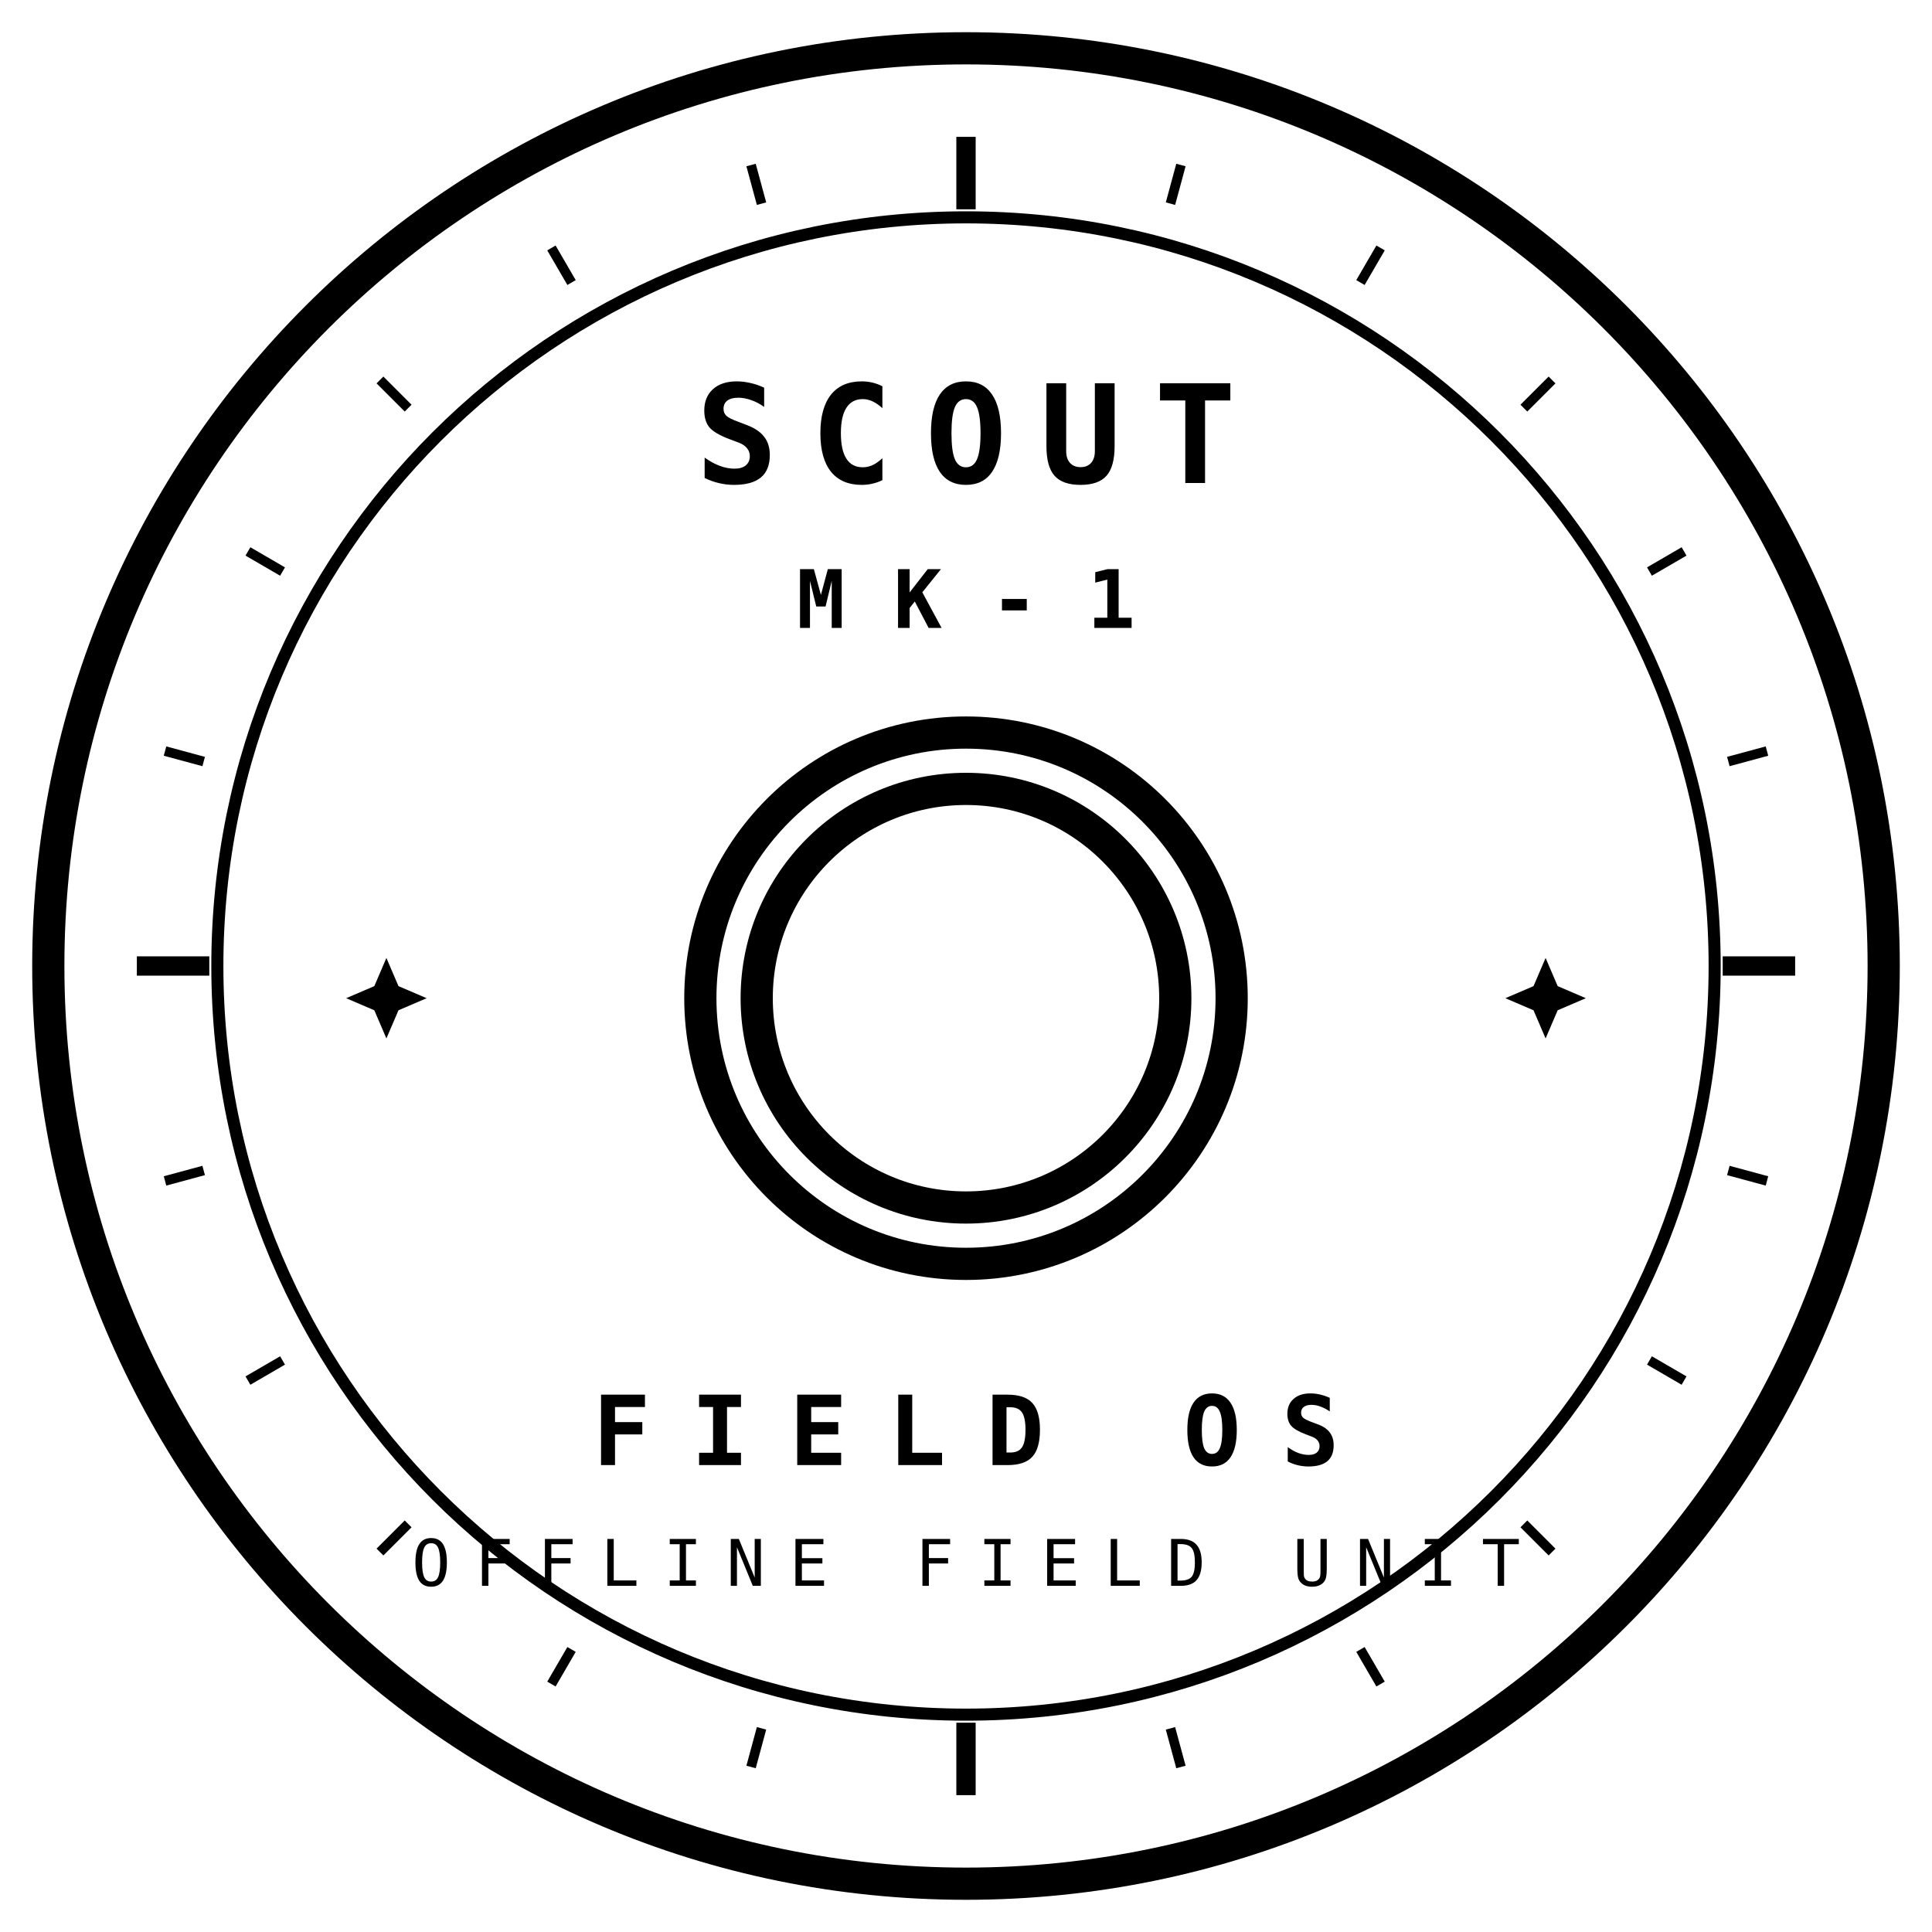
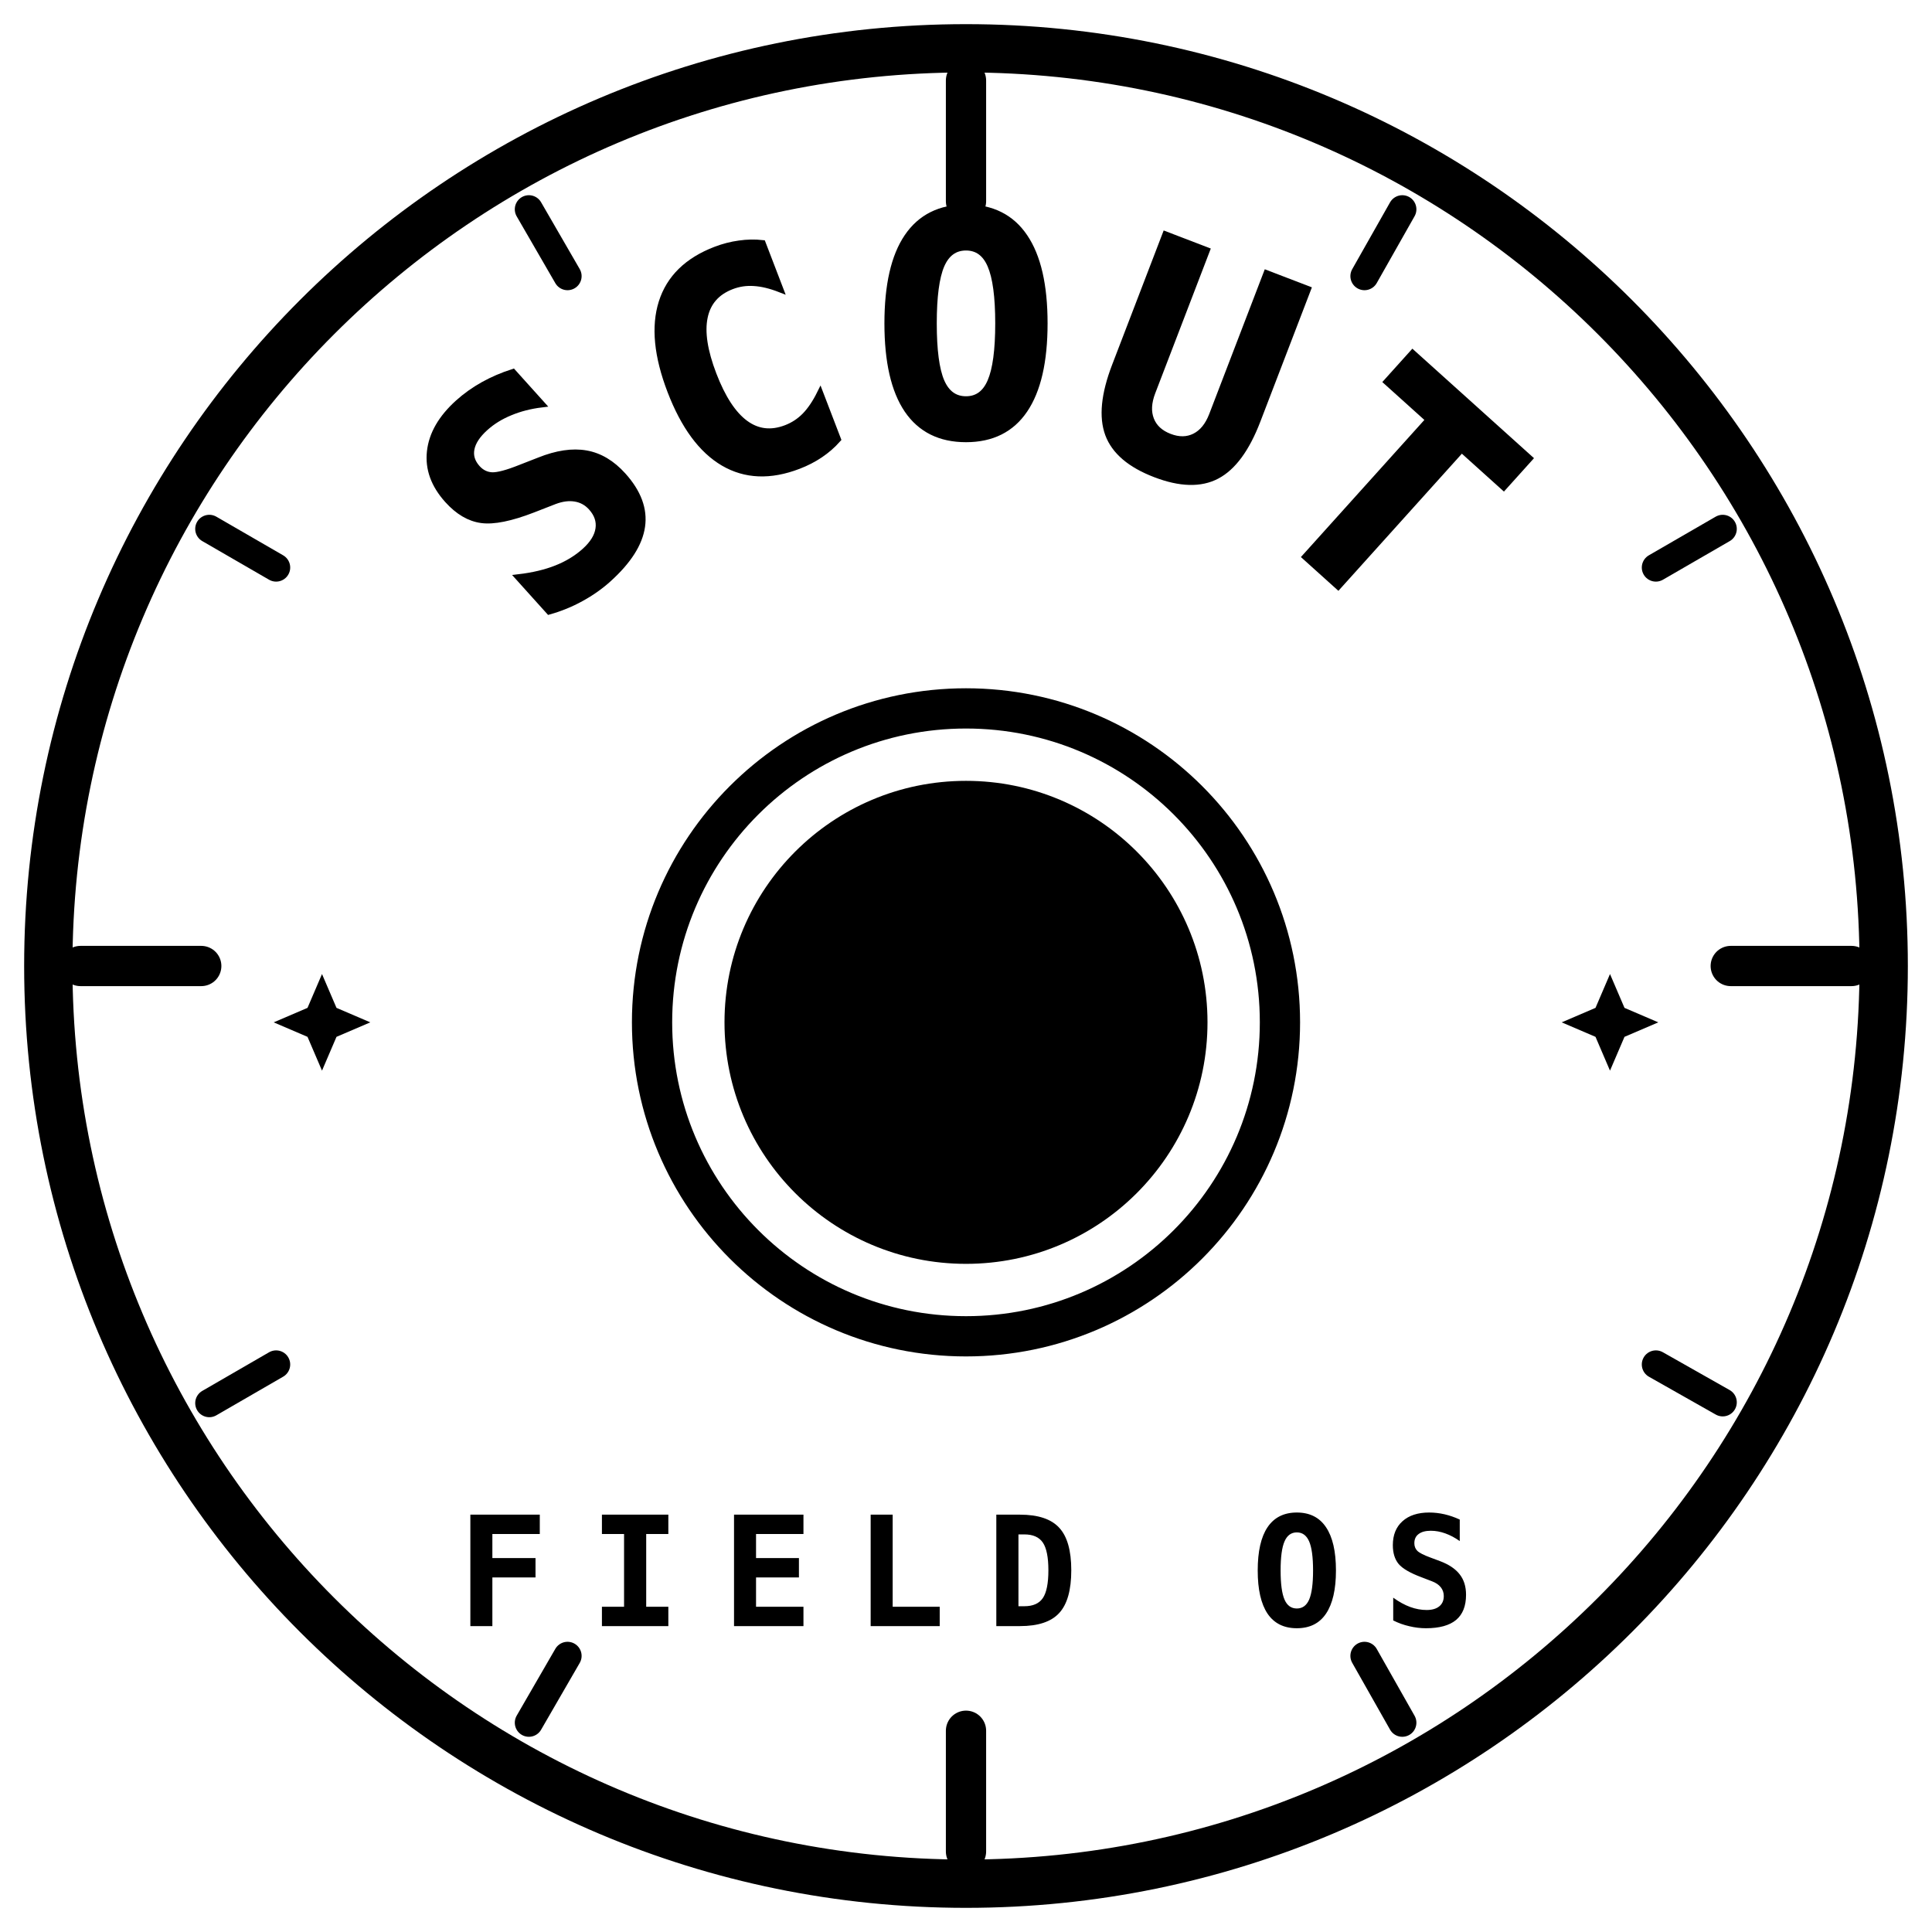
- <svg xmlns="http://www.w3.org/2000/svg" viewBox="0 0 240 240" role="img" aria-label="SCOUT MK-1 field badge">
+ <svg xmlns="http://www.w3.org/2000/svg" viewBox="0 0 240 240" role="img" aria-label="SCOUT field badge">
  <rect width="240" height="240" fill="none" />
-   <circle cx="120" cy="120" r="114" fill="none" stroke="currentColor" stroke-width="4" />
-   <circle cx="120" cy="120" r="93" fill="none" stroke="currentColor" stroke-width="1.5" />
+   <circle cx="120" cy="120" r="114" fill="none" stroke="currentColor" stroke-width="6" />
  <g>
-     <line x1="120.0" y1="26.0" x2="120.0" y2="17.0" stroke="currentColor" stroke-width="2.4" />
-     <line x1="145.4" y1="25.3" x2="146.7" y2="20.5" stroke="currentColor" stroke-width="1.2" />
-     <line x1="169.0" y1="35.1" x2="171.5" y2="30.8" stroke="currentColor" stroke-width="1.2" />
-     <line x1="189.3" y1="50.7" x2="192.8" y2="47.2" stroke="currentColor" stroke-width="1.2" />
-     <line x1="204.9" y1="71.0" x2="209.2" y2="68.5" stroke="currentColor" stroke-width="1.2" />
-     <line x1="214.7" y1="94.6" x2="219.5" y2="93.3" stroke="currentColor" stroke-width="1.2" />
-     <line x1="214.0" y1="120.0" x2="223.0" y2="120.0" stroke="currentColor" stroke-width="2.4" />
-     <line x1="214.7" y1="145.4" x2="219.5" y2="146.7" stroke="currentColor" stroke-width="1.2" />
-     <line x1="204.9" y1="169.0" x2="209.2" y2="171.5" stroke="currentColor" stroke-width="1.2" />
-     <line x1="189.3" y1="189.3" x2="192.8" y2="192.8" stroke="currentColor" stroke-width="1.2" />
-     <line x1="169.0" y1="204.9" x2="171.5" y2="209.2" stroke="currentColor" stroke-width="1.2" />
-     <line x1="145.4" y1="214.7" x2="146.7" y2="219.5" stroke="currentColor" stroke-width="1.2" />
-     <line x1="120.0" y1="214.0" x2="120.0" y2="223.0" stroke="currentColor" stroke-width="2.4" />
-     <line x1="94.6" y1="214.7" x2="93.3" y2="219.5" stroke="currentColor" stroke-width="1.2" />
-     <line x1="71.0" y1="204.9" x2="68.5" y2="209.2" stroke="currentColor" stroke-width="1.2" />
-     <line x1="50.7" y1="189.3" x2="47.2" y2="192.8" stroke="currentColor" stroke-width="1.2" />
-     <line x1="35.1" y1="169.0" x2="30.8" y2="171.5" stroke="currentColor" stroke-width="1.2" />
-     <line x1="25.3" y1="145.4" x2="20.5" y2="146.7" stroke="currentColor" stroke-width="1.2" />
-     <line x1="26.0" y1="120.0" x2="17.0" y2="120.0" stroke="currentColor" stroke-width="2.4" />
-     <line x1="25.3" y1="94.6" x2="20.5" y2="93.3" stroke="currentColor" stroke-width="1.2" />
-     <line x1="35.1" y1="71.0" x2="30.8" y2="68.5" stroke="currentColor" stroke-width="1.2" />
-     <line x1="50.7" y1="50.7" x2="47.2" y2="47.2" stroke="currentColor" stroke-width="1.2" />
-     <line x1="71.0" y1="35.1" x2="68.5" y2="30.8" stroke="currentColor" stroke-width="1.2" />
-     <line x1="94.6" y1="25.3" x2="93.3" y2="20.5" stroke="currentColor" stroke-width="1.2" />
+     <line x1="120.0" y1="25.0" x2="120.0" y2="10.0" stroke="currentColor" stroke-width="5" stroke-linecap="round" />
+     <line x1="169.5" y1="34.3" x2="174.2" y2="26.0" stroke="currentColor" stroke-width="3.5" stroke-linecap="round" />
+     <line x1="205.7" y1="70.5" x2="214.0" y2="65.7" stroke="currentColor" stroke-width="3.5" stroke-linecap="round" />
+     <line x1="215.0" y1="120.0" x2="230.0" y2="120.0" stroke="currentColor" stroke-width="5" stroke-linecap="round" />
+     <line x1="205.7" y1="169.5" x2="214.0" y2="174.2" stroke="currentColor" stroke-width="3.5" stroke-linecap="round" />
+     <line x1="169.5" y1="205.7" x2="174.2" y2="214.0" stroke="currentColor" stroke-width="3.5" stroke-linecap="round" />
+     <line x1="120.0" y1="215.0" x2="120.0" y2="230.0" stroke="currentColor" stroke-width="5" stroke-linecap="round" />
+     <line x1="70.5" y1="205.7" x2="65.7" y2="214.0" stroke="currentColor" stroke-width="3.5" stroke-linecap="round" />
+     <line x1="34.3" y1="169.5" x2="26.0" y2="174.3" stroke="currentColor" stroke-width="3.5" stroke-linecap="round" />
+     <line x1="25.0" y1="120.0" x2="10.0" y2="120.0" stroke="currentColor" stroke-width="5" stroke-linecap="round" />
+     <line x1="34.3" y1="70.5" x2="26.0" y2="65.7" stroke="currentColor" stroke-width="3.5" stroke-linecap="round" />
+     <line x1="70.5" y1="34.3" x2="65.7" y2="26.0" stroke="currentColor" stroke-width="3.5" stroke-linecap="round" />
  </g>
-   <text x="120" y="60" text-anchor="middle" font-family="monospace" font-weight="bold" font-size="17" letter-spacing="4" fill="currentColor">SCOUT</text>
-   <text x="120" y="78" text-anchor="middle" font-family="monospace" font-weight="bold" font-size="10" letter-spacing="6" fill="currentColor">MK-1</text>
-   <circle cx="120" cy="124" r="26" fill="none" stroke="currentColor" stroke-width="4" />
-   <circle cx="120" cy="124" r="33" fill="none" stroke="currentColor" stroke-width="4" />
-   <text x="120" y="182" text-anchor="middle" font-family="monospace" font-weight="bold" font-size="12" letter-spacing="5" fill="currentColor">FIELD OS</text>
-   <text x="120" y="197" text-anchor="middle" font-family="monospace" font-size="8" letter-spacing="3" fill="currentColor">OFFLINE FIELD UNIT</text>
-   <path d="M48,119 L49.5,122.5 L53,124 L49.5,125.5 L48,129 L46.5,125.5 L43,124 L46.5,122.5 Z" fill="currentColor" />
-   <path d="M192,119 L193.5,122.5 L197,124 L193.5,125.5 L192,129 L190.5,125.5 L187,124 L190.5,122.5 Z" fill="currentColor" />
+   <text x="75.8" y="71.0" transform="rotate(-42.0 75.8 71.0)" text-anchor="middle" font-family="monospace" font-weight="bold" font-size="38" fill="currentColor" stroke="currentColor" stroke-width="0.8">S</text>
+   <text x="96.3" y="58.4" transform="rotate(-21.0 96.3 58.4)" text-anchor="middle" font-family="monospace" font-weight="bold" font-size="38" fill="currentColor" stroke="currentColor" stroke-width="0.8">C</text>
+   <text x="120.0" y="54.0" transform="rotate(0.0 120.0 54.0)" text-anchor="middle" font-family="monospace" font-weight="bold" font-size="38" fill="currentColor" stroke="currentColor" stroke-width="0.8">O</text>
+   <text x="143.7" y="58.4" transform="rotate(21.0 143.7 58.4)" text-anchor="middle" font-family="monospace" font-weight="bold" font-size="38" fill="currentColor" stroke="currentColor" stroke-width="0.8">U</text>
+   <text x="164.2" y="71.0" transform="rotate(42.0 164.2 71.0)" text-anchor="middle" font-family="monospace" font-weight="bold" font-size="38" fill="currentColor" stroke="currentColor" stroke-width="0.8">T</text>
+   <circle cx="120" cy="127" r="30" fill="currentColor" />
+   <circle cx="120" cy="127" r="39" fill="none" stroke="currentColor" stroke-width="5" />
+   <circle cx="110" cy="117" r="6" fill="currentColor" opacity="0.55" />
+   <path d="M40,121 L41.8,125.2 L46,127 L41.8,128.8 L40,133 L38.2,128.8 L34,127 L38.2,125.2 Z" fill="currentColor" />
+   <path d="M200,121 L201.8,125.2 L206,127 L201.8,128.8 L200,133 L198.2,128.8 L194,127 L198.2,125.2 Z" fill="currentColor" />
+   <text x="120" y="202" text-anchor="middle" font-family="monospace" font-weight="bold" font-size="19" letter-spacing="5" fill="currentColor">FIELD OS</text>
</svg>
